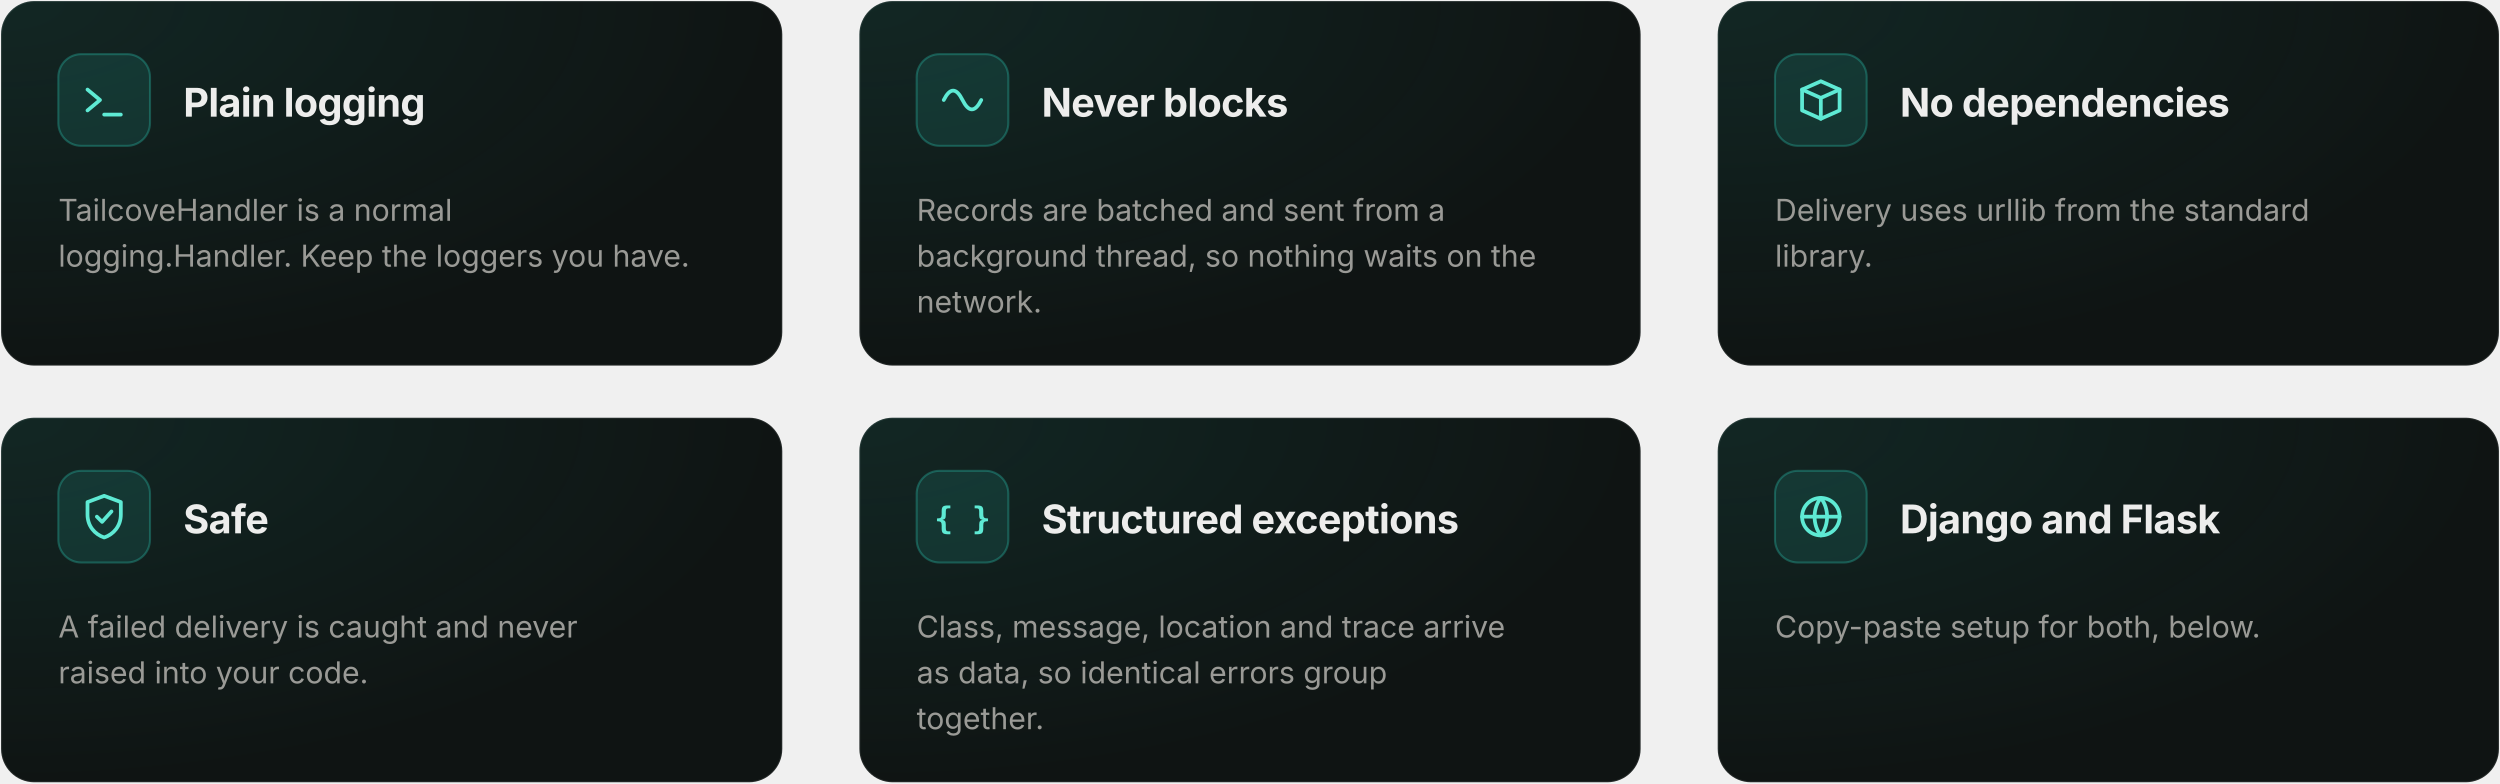
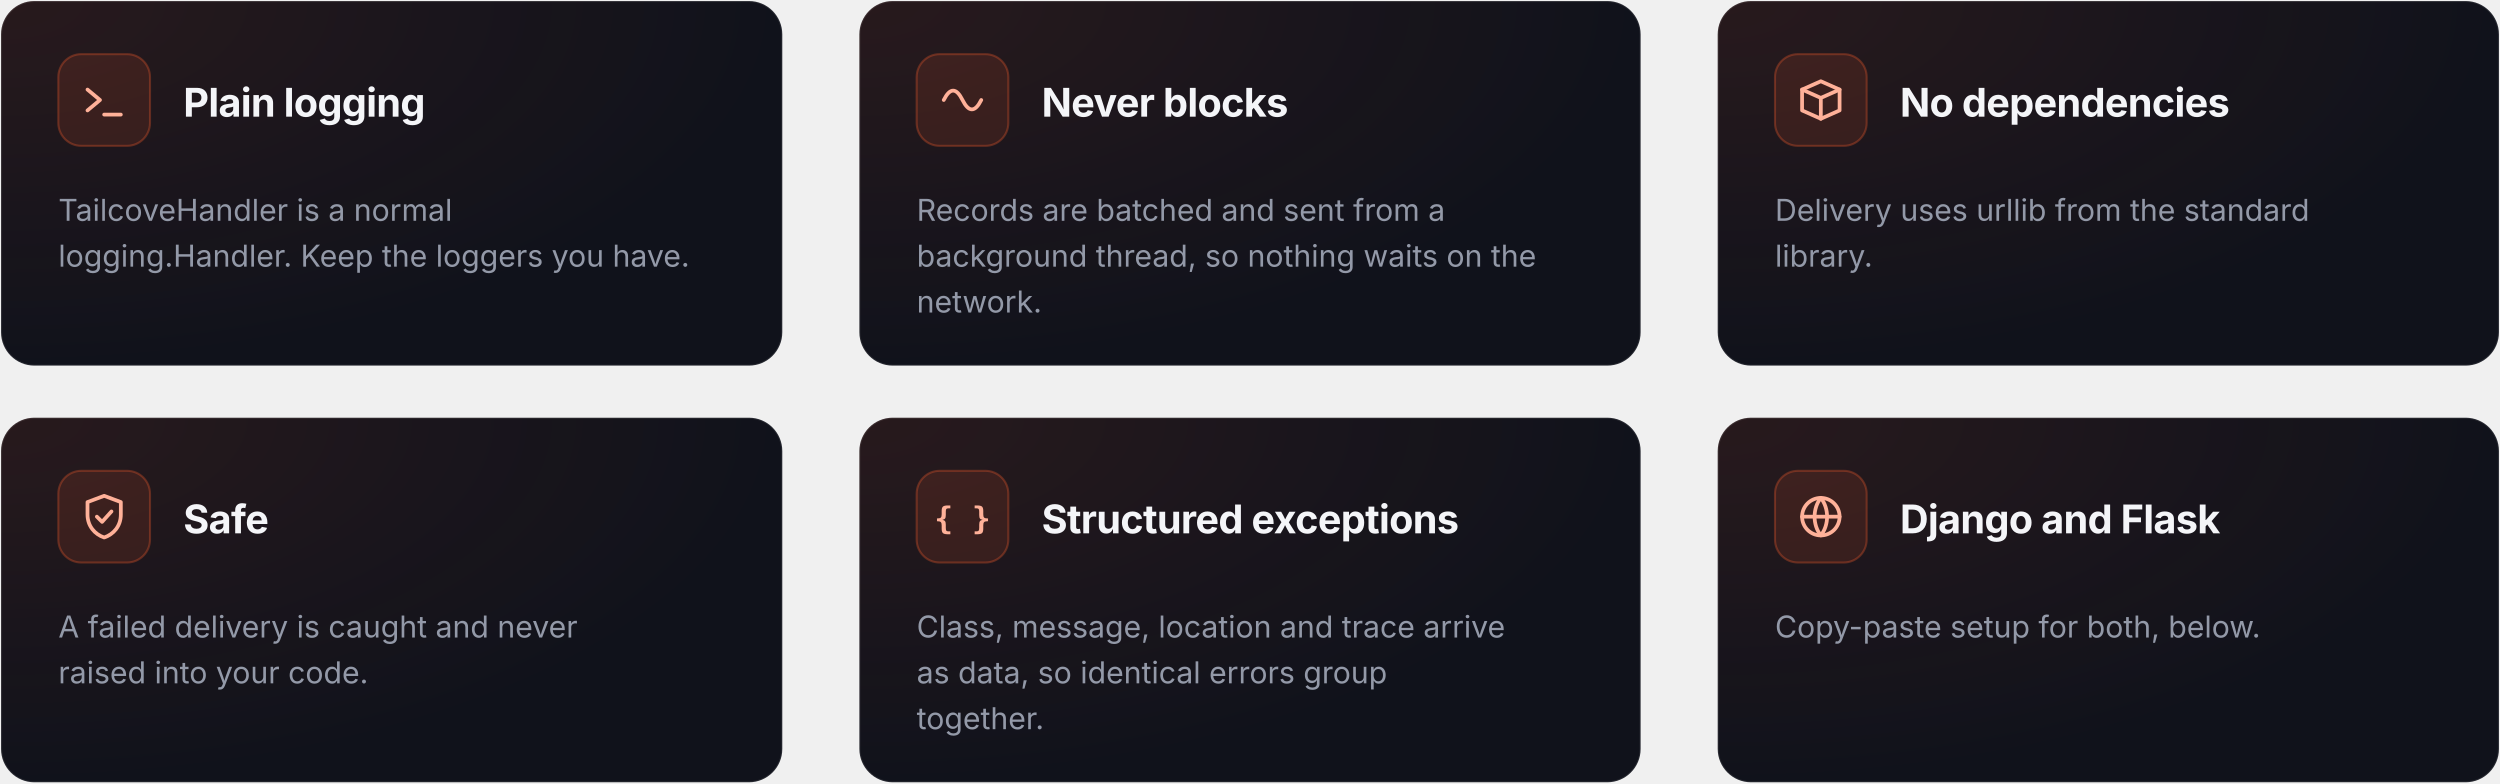
<svg xmlns="http://www.w3.org/2000/svg" width="1200" height="376" viewBox="0 0 1200 376" role="img" aria-label="Plain logging: TailcoveHandler is a normal logging.Handler. Keep the loggers you have.; Never blocks: Records are batched and sent from a background thread, so nothing waits on the network.; No dependencies: Delivery uses urllib from the standard library.; Safe: A failed delivery is caught and never raised into your code.; Structured exceptions: Class, message, location and trace arrive as data, so identical errors group together.; Django and Flask: Copy-paste setup for both, below.">
  <defs>
    <radialGradient id="glow" cx="0" cy="0" r="1">
-       <stop offset="0" stop-color="#2DD4BF" stop-opacity="0.10" />
-       <stop offset="1" stop-color="#2DD4BF" stop-opacity="0" />
+       <stop offset="0" stop-color="#FF5F2E" stop-opacity="0.10" />
+       <stop offset="1" stop-color="#FF5F2E" stop-opacity="0" />
    </radialGradient>
  </defs>
  <g font-family="ui-sans-serif, -apple-system, 'Segoe UI', Inter, Helvetica, Arial, sans-serif">
-     <rect x="0.5" y="0.5" width="375" height="175" rx="16" fill="#0F1413" stroke="#FFFFFF" stroke-opacity="0.09" />
+     <rect x="0.5" y="0.5" width="375" height="175" rx="16" fill="#10121B" stroke="#FFFFFF" stroke-opacity="0.09" />
    <rect x="0.5" y="0.5" width="375" height="175" rx="16" fill="url(#glow)" />
-     <rect x="28" y="26" width="44" height="44" rx="11" fill="#2DD4BF" fill-opacity="0.12" stroke="#2DD4BF" stroke-opacity="0.30" />
-     <g transform="translate(38 36) scale(1)" fill="none" stroke="#5EEAD4" stroke-width="1.8" stroke-linecap="round" stroke-linejoin="round" transform-origin="0 0">
+     <rect x="28" y="26" width="44" height="44" rx="11" fill="#FF5F2E" fill-opacity="0.12" stroke="#FF5F2E" stroke-opacity="0.30" />
+     <g transform="translate(38 36) scale(1)" fill="none" stroke="#FFB199" stroke-width="1.8" stroke-linecap="round" stroke-linejoin="round" transform-origin="0 0">
      <path d="m4 17 6-5-6-5M12 19h8" />
    </g>
-     <text x="88" y="56" font-size="19" font-weight="650" letter-spacing="-0.3" fill="#EDEDEC">Plain logging</text>
-     <text x="28" y="106" font-size="14.5" fill="#9A9A96">TailcoveHandler is a normal</text>
-     <text x="28" y="128" font-size="14.5" fill="#9A9A96">logging.Handler. Keep the loggers you have.</text>
-     <rect x="412.5" y="0.5" width="375" height="175" rx="16" fill="#0F1413" stroke="#FFFFFF" stroke-opacity="0.09" />
+     <text x="88" y="56" font-size="19" font-weight="650" letter-spacing="-0.3" fill="#F4F5F8">Plain logging</text>
+     <text x="28" y="106" font-size="14.5" fill="#9399A8">TailcoveHandler is a normal</text>
+     <text x="28" y="128" font-size="14.5" fill="#9399A8">logging.Handler. Keep the loggers you have.</text>
+     <rect x="412.5" y="0.5" width="375" height="175" rx="16" fill="#10121B" stroke="#FFFFFF" stroke-opacity="0.09" />
    <rect x="412.5" y="0.5" width="375" height="175" rx="16" fill="url(#glow)" />
-     <rect x="440" y="26" width="44" height="44" rx="11" fill="#2DD4BF" fill-opacity="0.12" stroke="#2DD4BF" stroke-opacity="0.30" />
-     <g transform="translate(450 36) scale(1)" fill="none" stroke="#5EEAD4" stroke-width="1.8" stroke-linecap="round" stroke-linejoin="round" transform-origin="0 0">
+     <rect x="440" y="26" width="44" height="44" rx="11" fill="#FF5F2E" fill-opacity="0.12" stroke="#FF5F2E" stroke-opacity="0.30" />
+     <g transform="translate(450 36) scale(1)" fill="none" stroke="#FFB199" stroke-width="1.8" stroke-linecap="round" stroke-linejoin="round" transform-origin="0 0">
      <path d="M3 12c3-6 6-6 9 0s6 6 9 0" />
    </g>
-     <text x="500" y="56" font-size="19" font-weight="650" letter-spacing="-0.3" fill="#EDEDEC">Never blocks</text>
-     <text x="440" y="106" font-size="14.5" fill="#9A9A96">Records are batched and sent from a</text>
-     <text x="440" y="128" font-size="14.5" fill="#9A9A96">background thread, so nothing waits on the</text>
-     <text x="440" y="150" font-size="14.5" fill="#9A9A96">network.</text>
-     <rect x="824.5" y="0.5" width="375" height="175" rx="16" fill="#0F1413" stroke="#FFFFFF" stroke-opacity="0.09" />
+     <text x="500" y="56" font-size="19" font-weight="650" letter-spacing="-0.3" fill="#F4F5F8">Never blocks</text>
+     <text x="440" y="106" font-size="14.5" fill="#9399A8">Records are batched and sent from a</text>
+     <text x="440" y="128" font-size="14.5" fill="#9399A8">background thread, so nothing waits on the</text>
+     <text x="440" y="150" font-size="14.5" fill="#9399A8">network.</text>
+     <rect x="824.5" y="0.5" width="375" height="175" rx="16" fill="#10121B" stroke="#FFFFFF" stroke-opacity="0.09" />
    <rect x="824.5" y="0.5" width="375" height="175" rx="16" fill="url(#glow)" />
-     <rect x="852" y="26" width="44" height="44" rx="11" fill="#2DD4BF" fill-opacity="0.12" stroke="#2DD4BF" stroke-opacity="0.30" />
-     <g transform="translate(862 36) scale(1)" fill="none" stroke="#5EEAD4" stroke-width="1.8" stroke-linecap="round" stroke-linejoin="round" transform-origin="0 0">
+     <rect x="852" y="26" width="44" height="44" rx="11" fill="#FF5F2E" fill-opacity="0.12" stroke="#FF5F2E" stroke-opacity="0.30" />
+     <g transform="translate(862 36) scale(1)" fill="none" stroke="#FFB199" stroke-width="1.8" stroke-linecap="round" stroke-linejoin="round" transform-origin="0 0">
      <path d="M3 7l9-4 9 4v10l-9 4-9-4z" />
      <path d="m3 7 9 4 9-4M12 11v10" />
    </g>
-     <text x="912" y="56" font-size="19" font-weight="650" letter-spacing="-0.3" fill="#EDEDEC">No dependencies</text>
-     <text x="852" y="106" font-size="14.5" fill="#9A9A96">Delivery uses urllib from the standard</text>
-     <text x="852" y="128" font-size="14.5" fill="#9A9A96">library.</text>
-     <rect x="0.5" y="200.5" width="375" height="175" rx="16" fill="#0F1413" stroke="#FFFFFF" stroke-opacity="0.09" />
+     <text x="912" y="56" font-size="19" font-weight="650" letter-spacing="-0.3" fill="#F4F5F8">No dependencies</text>
+     <text x="852" y="106" font-size="14.5" fill="#9399A8">Delivery uses urllib from the standard</text>
+     <text x="852" y="128" font-size="14.5" fill="#9399A8">library.</text>
+     <rect x="0.5" y="200.5" width="375" height="175" rx="16" fill="#10121B" stroke="#FFFFFF" stroke-opacity="0.09" />
    <rect x="0.5" y="200.5" width="375" height="175" rx="16" fill="url(#glow)" />
-     <rect x="28" y="226" width="44" height="44" rx="11" fill="#2DD4BF" fill-opacity="0.12" stroke="#2DD4BF" stroke-opacity="0.30" />
-     <g transform="translate(38 236) scale(1)" fill="none" stroke="#5EEAD4" stroke-width="1.8" stroke-linecap="round" stroke-linejoin="round" transform-origin="0 0">
+     <rect x="28" y="226" width="44" height="44" rx="11" fill="#FF5F2E" fill-opacity="0.12" stroke="#FF5F2E" stroke-opacity="0.30" />
+     <g transform="translate(38 236) scale(1)" fill="none" stroke="#FFB199" stroke-width="1.8" stroke-linecap="round" stroke-linejoin="round" transform-origin="0 0">
      <path d="M12 2l8 3v6c0 5.5-3.5 9.5-8 11-4.5-1.5-8-5.5-8-11V5z" />
      <path d="m8.5 12 2.5 2.5 4.5-5" />
    </g>
-     <text x="88" y="256" font-size="19" font-weight="650" letter-spacing="-0.3" fill="#EDEDEC">Safe</text>
-     <text x="28" y="306" font-size="14.5" fill="#9A9A96">A failed delivery is caught and never</text>
-     <text x="28" y="328" font-size="14.5" fill="#9A9A96">raised into your code.</text>
-     <rect x="412.5" y="200.5" width="375" height="175" rx="16" fill="#0F1413" stroke="#FFFFFF" stroke-opacity="0.09" />
+     <text x="88" y="256" font-size="19" font-weight="650" letter-spacing="-0.3" fill="#F4F5F8">Safe</text>
+     <text x="28" y="306" font-size="14.5" fill="#9399A8">A failed delivery is caught and never</text>
+     <text x="28" y="328" font-size="14.5" fill="#9399A8">raised into your code.</text>
+     <rect x="412.5" y="200.5" width="375" height="175" rx="16" fill="#10121B" stroke="#FFFFFF" stroke-opacity="0.09" />
    <rect x="412.5" y="200.5" width="375" height="175" rx="16" fill="url(#glow)" />
-     <rect x="440" y="226" width="44" height="44" rx="11" fill="#2DD4BF" fill-opacity="0.12" stroke="#2DD4BF" stroke-opacity="0.30" />
-     <text x="462" y="254" text-anchor="middle" font-family="ui-monospace, SFMono-Regular, Menlo, Consolas, monospace" font-size="15" font-weight="700" fill="#5EEAD4">{ }</text>
-     <text x="500" y="256" font-size="19" font-weight="650" letter-spacing="-0.3" fill="#EDEDEC">Structured exceptions</text>
-     <text x="440" y="306" font-size="14.5" fill="#9A9A96">Class, message, location and trace arrive</text>
-     <text x="440" y="328" font-size="14.5" fill="#9A9A96">as data, so identical errors group</text>
-     <text x="440" y="350" font-size="14.5" fill="#9A9A96">together.</text>
-     <rect x="824.5" y="200.5" width="375" height="175" rx="16" fill="#0F1413" stroke="#FFFFFF" stroke-opacity="0.09" />
+     <rect x="440" y="226" width="44" height="44" rx="11" fill="#FF5F2E" fill-opacity="0.12" stroke="#FF5F2E" stroke-opacity="0.30" />
+     <text x="462" y="254" text-anchor="middle" font-family="ui-monospace, SFMono-Regular, Menlo, Consolas, monospace" font-size="15" font-weight="700" fill="#FFB199">{ }</text>
+     <text x="500" y="256" font-size="19" font-weight="650" letter-spacing="-0.3" fill="#F4F5F8">Structured exceptions</text>
+     <text x="440" y="306" font-size="14.5" fill="#9399A8">Class, message, location and trace arrive</text>
+     <text x="440" y="328" font-size="14.5" fill="#9399A8">as data, so identical errors group</text>
+     <text x="440" y="350" font-size="14.5" fill="#9399A8">together.</text>
+     <rect x="824.5" y="200.5" width="375" height="175" rx="16" fill="#10121B" stroke="#FFFFFF" stroke-opacity="0.09" />
    <rect x="824.5" y="200.5" width="375" height="175" rx="16" fill="url(#glow)" />
-     <rect x="852" y="226" width="44" height="44" rx="11" fill="#2DD4BF" fill-opacity="0.12" stroke="#2DD4BF" stroke-opacity="0.30" />
-     <g transform="translate(862 236) scale(1)" fill="none" stroke="#5EEAD4" stroke-width="1.8" stroke-linecap="round" stroke-linejoin="round" transform-origin="0 0">
+     <rect x="852" y="226" width="44" height="44" rx="11" fill="#FF5F2E" fill-opacity="0.12" stroke="#FF5F2E" stroke-opacity="0.30" />
+     <g transform="translate(862 236) scale(1)" fill="none" stroke="#FFB199" stroke-width="1.8" stroke-linecap="round" stroke-linejoin="round" transform-origin="0 0">
      <circle cx="12" cy="12" r="9" />
      <path d="M3 12h18M12 3c-4 5-4 13 0 18M12 3c4 5 4 13 0 18" />
    </g>
-     <text x="912" y="256" font-size="19" font-weight="650" letter-spacing="-0.3" fill="#EDEDEC">Django and Flask</text>
-     <text x="852" y="306" font-size="14.5" fill="#9A9A96">Copy-paste setup for both, below.</text>
+     <text x="912" y="256" font-size="19" font-weight="650" letter-spacing="-0.3" fill="#F4F5F8">Django and Flask</text>
+     <text x="852" y="306" font-size="14.5" fill="#9399A8">Copy-paste setup for both, below.</text>
  </g>
</svg>
